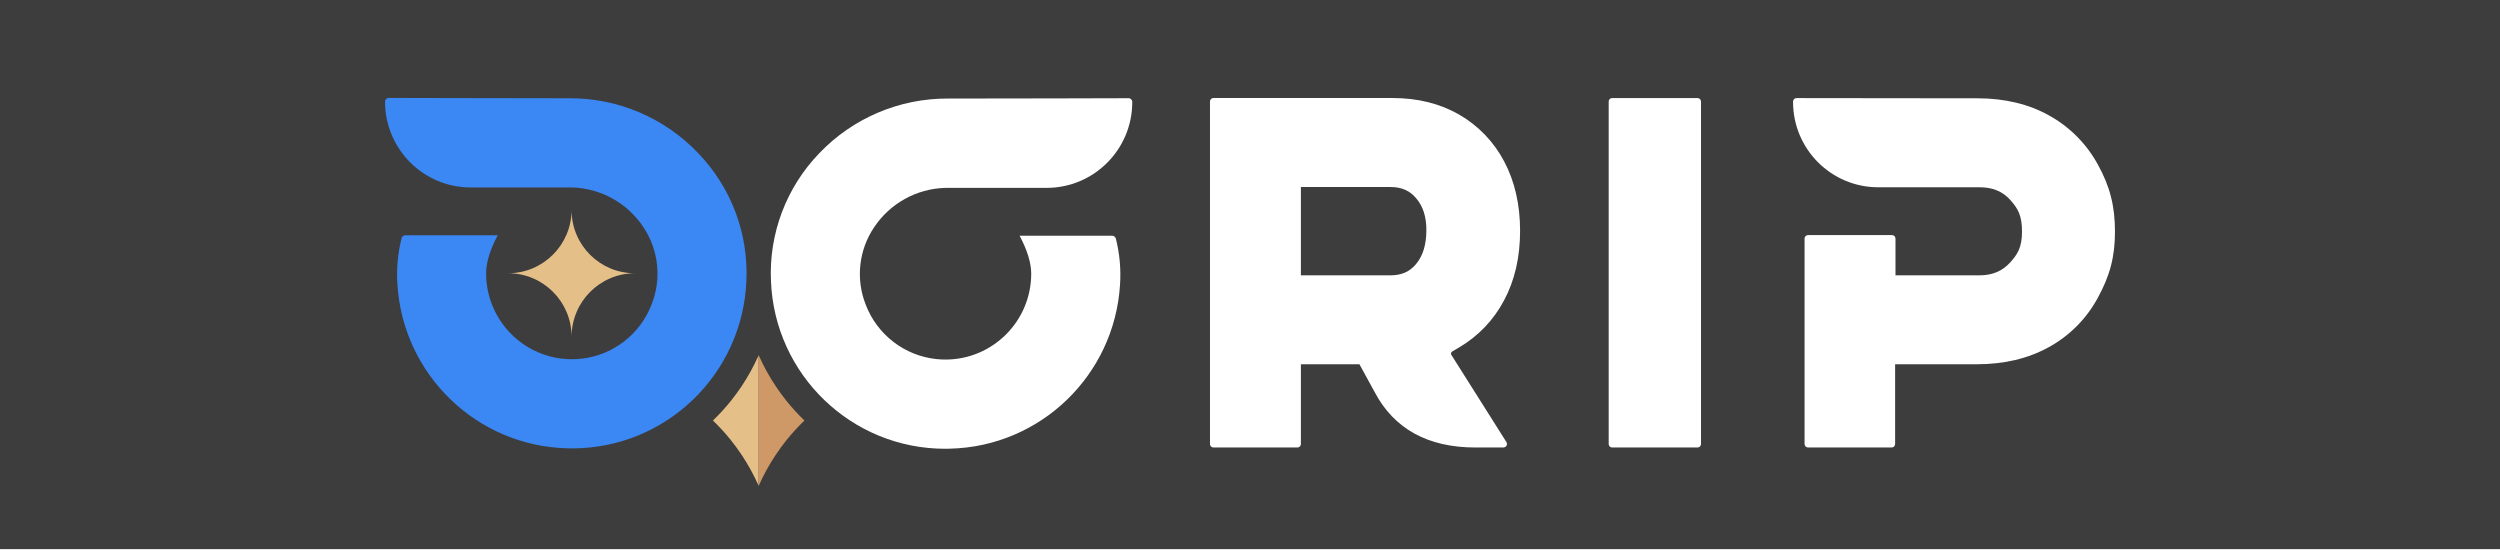
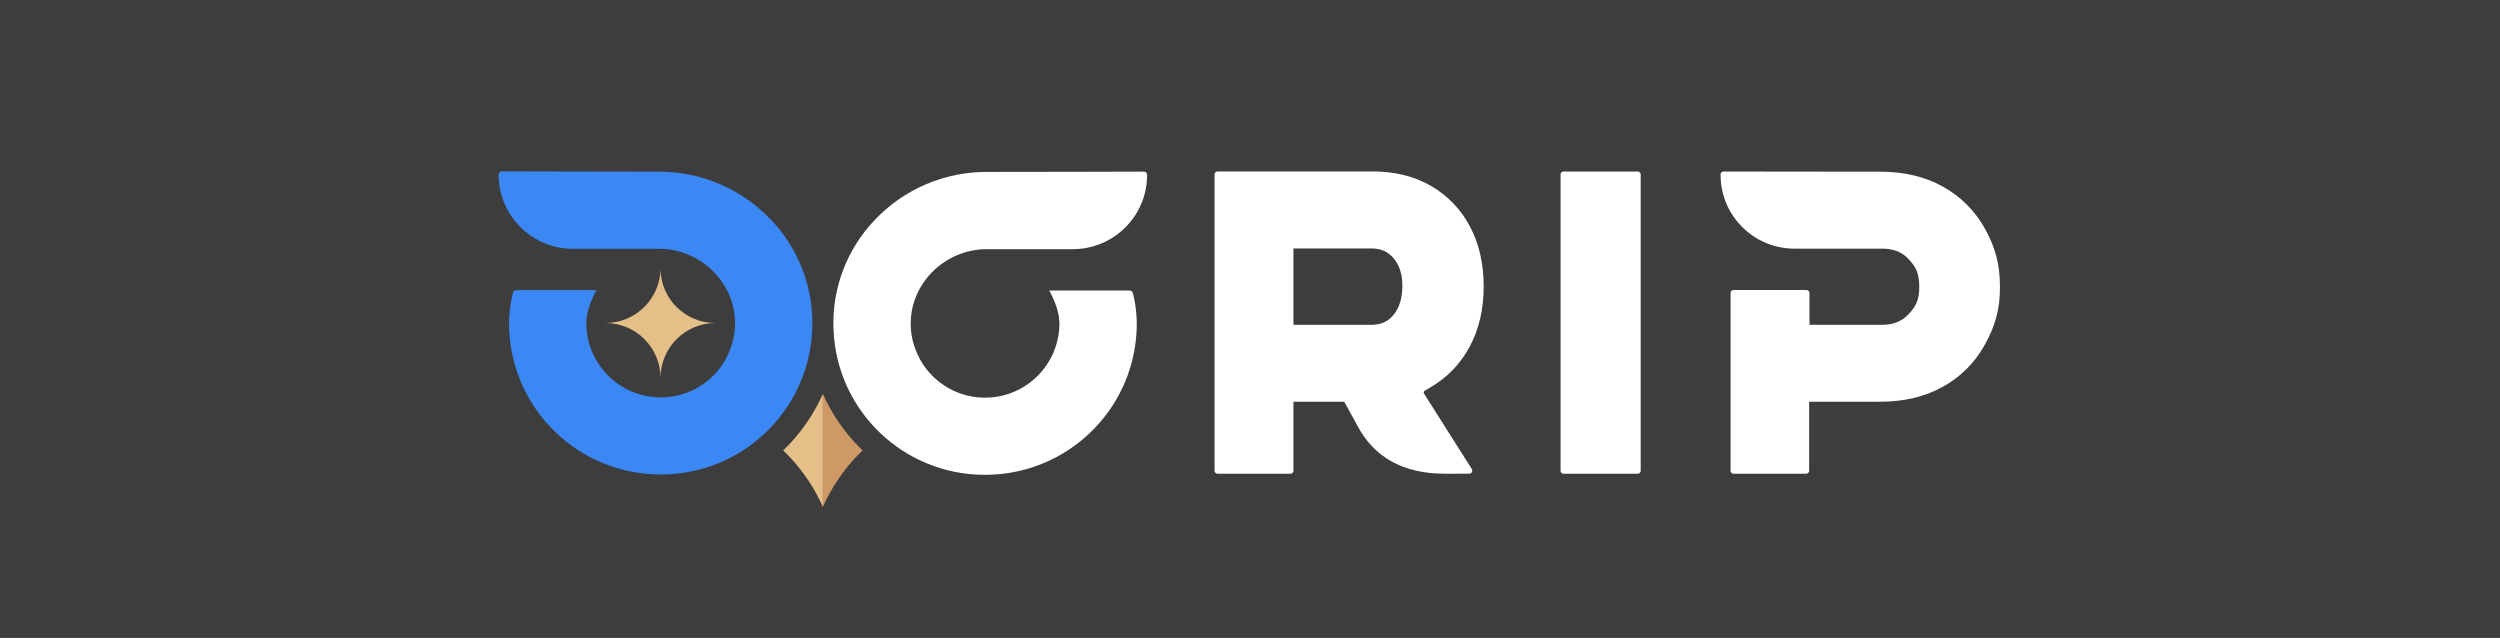
- <svg xmlns="http://www.w3.org/2000/svg" width="2017" height="443" xml:space="preserve" overflow="hidden">
+ <svg xmlns="http://www.w3.org/2000/svg" width="1736" height="443" xml:space="preserve" overflow="hidden">
  <defs>
    <clipPath id="clip0">
-       <rect x="1766" y="1002" width="2017" height="443" />
-     </clipPath>
-     <clipPath id="clip1">
-       <rect x="2074" y="1081" width="1400" height="313" />
-     </clipPath>
-     <clipPath id="clip2">
-       <rect x="2074" y="1081" width="1400" height="313" />
-     </clipPath>
-     <clipPath id="clip3">
-       <rect x="2074" y="1081" width="1400" height="313" />
-     </clipPath>
-     <clipPath id="clip4">
-       <rect x="2074" y="1081" width="1400" height="313" />
+       <rect x="1907" y="1002" width="1736" height="443" />
    </clipPath>
  </defs>
-   <g clip-path="url(#clip0)" transform="translate(-1766 -1002)">
-     <rect x="1766" y="1002" width="2017" height="443" fill="#3D3D3D" />
-     <g clip-path="url(#clip1)">
-       <g clip-path="url(#clip2)">
-         <g clip-path="url(#clip3)">
-           <g clip-path="url(#clip4)">
-             <path d="M150.675 282.249C226.225 282.43 288.418 222.887 291.528 147.401 293.278 109.207 279.213 71.979 252.645 44.484 225.545 16.063 187.927 0.071 148.658 0.279 96.276 0.279 19.131 0 3.103 0 1.442-0.051 0.053 1.254 0.001 2.916 0 2.947-1.50774e-05 2.979 2.17952e-11 3.01L0 3.01C0 41.177 30.941 72.118 69.108 72.118L150.814 72.118C174.029 72.738 195.493 84.615 208.347 103.956 220.726 122.336 223.244 145.637 215.081 166.237 205.857 190.382 183.87 207.311 158.169 210.054 155.674 210.315 153.167 210.444 150.659 210.442 112.453 210.399 81.51 179.401 81.536 141.195 81.536 132.335 84.934 121.753 90.923 110.613L16.354 110.613C14.923 110.616 13.68 111.596 13.344 112.987 10.254 125.174 9.118 137.774 9.977 150.318 14.614 223.204 74.186 280.46 147.199 282.203 148.363 282.234 149.511 282.249 150.675 282.249Z" fill="#3B87F4" transform="matrix(1 0 0 1.00178 2076.66 1081)" />
-             <path d="M452.224 282.56C376.613 282.754 314.386 223.123 311.357 147.571 309.61 109.378 323.674 72.151 350.242 44.655 377.352 16.275 414.95 0.309 454.197 0.512 506.579 0.512 583.723 0.279 599.844 0.233 601.505 0.232 602.856 1.579 602.856 3.241 602.856 3.273 602.856 3.304 602.856 3.336L602.856 3.336C602.856 41.503 571.913 72.444 533.748 72.444L452.087 72.444C428.881 73.05 407.422 84.903 394.552 104.22 382.164 122.601 379.641 145.909 387.805 166.516 397.038 190.653 419.023 207.573 444.717 210.318 447.213 210.583 449.718 210.718 452.224 210.721 490.375 210.653 521.284 179.733 521.332 141.583 521.332 132.707 517.936 122.141 511.948 110.985L586.501 110.985C587.938 110.934 589.223 111.878 589.605 113.266 592.691 125.454 593.829 138.054 592.97 150.597 588.35 223.485 528.777 280.746 455.765 282.482Z" fill="#FFFFFF" transform="matrix(1 0 0 1.00178 2076.66 1081)" />
-             <path d="M201.707 141.195C173.618 141.384 150.693 118.766 150.504 90.677 150.503 90.449 150.503 90.22 150.504 89.992 150.504 118.271 127.58 141.195 99.302 141.195 127.58 141.195 150.504 164.119 150.504 192.397 150.504 164.119 173.429 141.195 201.707 141.195Z" fill="#E5BF88" transform="matrix(1 0 0 1.00178 2076.66 1081)" />
-             <path d="M301.443 207.199C297.568 215.925 292.952 224.304 287.649 232.242 284.856 236.416 282.017 240.248 279.193 243.786 274.659 249.441 269.761 254.796 264.53 259.814 269.761 264.831 274.659 270.186 279.193 275.841 282.017 279.379 284.856 283.227 287.649 287.401 292.955 295.337 297.571 303.716 301.443 312.443L301.443 207.199Z" fill="#E5BF88" transform="matrix(1 0 0 1.00178 2076.66 1081)" />
-             <path d="M323.693 243.786C320.868 240.248 318.029 236.416 315.236 232.242 309.933 224.304 305.317 215.925 301.443 207.199L301.443 312.443C305.314 303.716 309.93 295.337 315.236 287.401 318.029 283.227 320.868 279.379 323.693 275.841 328.226 270.186 333.125 264.831 338.355 259.814 333.125 254.796 328.226 249.441 323.693 243.786Z" fill="#CE9867" transform="matrix(1 0 0 1.00178 2076.66 1081)" />
-             <path d="M879.658 281.536C841.411 281.536 814.07 266.547 798.448 236.959L786.128 214.491 738.899 214.491 738.899 278.759C738.899 280.293 737.655 281.536 736.122 281.536L668.33 281.536C666.797 281.536 665.553 280.293 665.553 278.759L665.553 2.855C665.553 1.321 666.797 0.078 668.33 0.078L812.754 0.078C833.096 0.078 851.2 4.577 866.593 13.437 882.044 22.319 894.652 35.419 902.933 51.202 911.433 67.168 915.747 85.974 915.747 107.137 915.747 128.301 911.388 147.122 902.792 163.087 894.466 178.839 881.91 191.95 866.531 200.946L860.993 204.22C860.048 204.777 859.732 205.995 860.289 206.94 860.303 206.959 860.313 206.979 860.323 206.997L904.686 277.129C905.559 278.389 905.246 280.121 903.984 280.994 903.52 281.317 902.967 281.489 902.403 281.489ZM738.899 142.886 811.169 142.886C820.062 142.886 826.593 140.016 831.759 133.871 837.252 127.323 839.998 118.588 840.139 107.184 840.277 95.78 837.424 87.261 831.9 80.807 826.654 74.6 820.075 71.761 811.169 71.761L738.899 71.761Z" fill="#FFFFFF" transform="matrix(1 0 0 1.00178 2076.66 1081)" />
-             <path d="M1058.93 0.124C1060.46 0.124 1061.71 1.368 1061.71 2.901L1061.71 278.759C1061.71 280.292 1060.46 281.536 1058.93 281.536L990.007 281.536C988.474 281.536 987.23 280.292 987.23 278.759L987.23 2.901C987.23 1.368 988.474 0.124 990.007 0.124Z" fill="#FFFFFF" transform="matrix(1 0 0 1.00178 2076.66 1081)" />
-             <path d="M1145.26 278.743 1145.26 113.266C1145.26 111.723 1146.51 110.473 1148.05 110.473L1215.82 110.473C1217.37 110.473 1218.62 111.723 1218.62 113.266L1218.62 142.886 1286.34 142.886C1296.76 142.886 1304.85 139.488 1311.17 132.49 1316.75 126.284 1320.7 120.822 1320.7 107.665 1320.7 95.066 1317.59 89.216 1311.28 82.219 1304.96 75.221 1296.99 71.963 1286.45 71.963L1204.87 71.963C1166.92 72.057 1136.07 41.367 1135.98 3.414 1135.98 3.403 1135.98 3.393 1135.98 3.382L1135.98 2.917C1135.98 1.383 1137.22 0.14 1138.76 0.14L1284.72 0.31C1306.69 0.31 1326.16 4.965 1342.63 14.181 1359.1 23.3 1372.66 36.887 1381.74 53.375 1391.62 71.156 1395.7 86.936 1395.7 107.835 1395.7 127.913 1391.59 143.522 1381.47 161.66 1372.39 178.173 1358.77 191.745 1342.23 200.775 1325.69 209.883 1306.27 214.491 1284.48 214.491L1218.32 214.491 1218.32 278.743C1218.32 280.285 1217.07 281.536 1215.53 281.536L1148.05 281.536C1146.51 281.536 1145.26 280.285 1145.26 278.743Z" fill="#FFFFFF" transform="matrix(1 0 0 1.00178 2076.66 1081)" />
+   <g clip-path="url(#clip0)" transform="translate(-1907 -1002)">
+     <rect x="1907" y="1002" width="1736" height="443" fill="#3D3D3D" />
+     <g>
+       <g>
+         <g>
+           <g>
+             <path d="M112.364 210.484C168.704 210.618 215.085 166.215 217.403 109.922 218.709 81.44 208.22 53.678 188.407 33.173 168.197 11.979 140.144 0.053 110.86 0.208 71.797 0.208 14.267 0 2.314 0 1.075-0.038 0.039 0.935 0.001 2.174 0 2.198-1.12438e-05 2.221 1.62535e-11 2.245L0 2.245C0 30.707 23.073 53.781 51.536 53.781L112.468 53.781C129.78 54.244 145.786 63.101 155.372 77.524 164.604 91.231 166.481 108.607 160.394 123.969 153.515 141.975 137.118 154.6 117.952 156.645 116.092 156.84 114.223 156.936 112.352 156.934 83.86 156.902 60.785 133.786 60.804 105.294 60.804 98.687 63.339 90.796 67.805 82.488L12.196 82.488C11.129 82.49 10.202 83.222 9.951 84.258 7.647 93.347 6.799 102.744 7.44 112.098 10.898 166.451 55.323 209.15 109.772 210.449 110.64 210.473 111.496 210.484 112.364 210.484Z" fill="#3B87F4" transform="matrix(1.00164 0 0 1 2253.24 1121)" />
+             <path d="M337.241 210.716C280.854 210.86 234.449 166.391 232.191 110.05 230.888 81.567 241.376 53.806 261.188 33.301 281.406 12.137 309.444 0.231 338.712 0.382 377.775 0.382 435.305 0.208 447.327 0.174 448.565 0.173 449.572 1.177 449.572 2.417 449.572 2.441 449.572 2.464 449.572 2.488L449.572 2.488C449.572 30.951 426.497 54.024 398.036 54.024L337.138 54.024C319.833 54.477 303.83 63.315 294.233 77.721 284.994 91.428 283.113 108.81 289.201 124.178 296.086 142.177 312.481 154.795 331.642 156.842 333.503 157.04 335.372 157.141 337.241 157.143 365.691 157.092 388.741 134.034 388.777 105.583 388.777 98.965 386.244 91.085 381.779 82.766L437.376 82.766C438.447 82.728 439.406 83.432 439.69 84.467 441.992 93.555 442.841 102.952 442.2 112.306 438.755 166.661 394.329 209.363 339.881 210.658Z" fill="#FFFFFF" transform="matrix(1.00164 0 0 1 2253.24 1121)" />
+             <path d="M150.42 105.294C129.473 105.435 112.378 88.568 112.237 67.621 112.235 67.451 112.235 67.281 112.237 67.111 112.237 88.199 95.141 105.294 74.053 105.294 95.141 105.294 112.237 122.39 112.237 143.478 112.237 122.39 129.333 105.294 150.42 105.294Z" fill="#E5BF88" transform="matrix(1.00164 0 0 1 2253.24 1121)" />
+             <path d="M224.797 154.516C221.908 161.024 218.466 167.272 214.511 173.191 212.428 176.304 210.311 179.162 208.205 181.8 204.824 186.018 201.171 190.011 197.27 193.753 201.171 197.495 204.824 201.488 208.205 205.705 210.311 208.343 212.428 211.213 214.511 214.326 218.468 220.244 221.91 226.492 224.797 233.001L224.797 154.516Z" fill="#E5BF88" transform="matrix(1.00164 0 0 1 2253.24 1121)" />
+             <path d="M241.39 181.8C239.284 179.162 237.166 176.304 235.084 173.191 231.129 167.272 227.686 161.024 224.797 154.516L224.797 233.001C227.684 226.492 231.126 220.244 235.084 214.326 237.166 211.213 239.284 208.343 241.39 205.705 244.771 201.488 248.424 197.495 252.324 193.753 248.424 190.011 244.771 186.018 241.39 181.8Z" fill="#CE9867" transform="matrix(1.00164 0 0 1 2253.24 1121)" />
+             <path d="M655.994 209.952C627.472 209.952 607.083 198.774 595.432 176.709L586.245 159.954 551.025 159.954 551.025 207.881C551.025 209.025 550.097 209.952 548.954 209.952L498.399 209.952C497.256 209.952 496.328 209.025 496.328 207.881L496.328 2.129C496.328 0.985 497.256 0.058 498.399 0.058L606.101 0.058C621.271 0.058 634.772 3.413 646.251 10.02 657.773 16.645 667.176 26.413 673.351 38.184 679.69 50.09 682.907 64.114 682.907 79.896 682.907 95.679 679.657 109.714 673.246 121.62 667.037 133.367 657.673 143.144 646.205 149.853L642.075 152.295C641.37 152.71 641.135 153.618 641.55 154.323 641.56 154.337 641.568 154.352 641.576 154.366L674.658 206.666C675.309 207.605 675.076 208.897 674.135 209.548 673.789 209.789 673.377 209.917 672.956 209.917ZM551.025 106.555 604.919 106.555C611.551 106.555 616.421 104.415 620.274 99.833 624.37 94.95 626.418 88.435 626.523 79.931 626.626 71.427 624.498 65.074 620.379 60.261 616.467 55.632 611.561 53.515 604.919 53.515L551.025 53.515Z" fill="#FFFFFF" transform="matrix(1.00164 0 0 1 2253.24 1121)" />
+             <path d="M789.684 0.093C790.827 0.093 791.755 1.02 791.755 2.164L791.755 207.881C791.755 209.025 790.827 209.952 789.684 209.952L738.286 209.952C737.143 209.952 736.215 209.025 736.215 207.881L736.215 2.164C736.215 1.02 737.143 0.093 738.286 0.093Z" fill="#FFFFFF" transform="matrix(1.00164 0 0 1 2253.24 1121)" />
+             <path d="M854.063 207.869 854.063 84.467C854.063 83.316 854.996 82.384 856.144 82.384L906.686 82.384C907.837 82.384 908.77 83.316 908.77 84.467L908.77 106.555 959.276 106.555C967.04 106.555 973.079 104.021 977.788 98.803 981.954 94.174 984.894 90.102 984.894 80.29 984.894 70.894 982.579 66.532 977.87 61.313 973.161 56.095 967.214 53.665 959.358 53.665L898.516 53.665C870.214 53.736 847.213 30.849 847.144 2.546 847.144 2.538 847.144 2.53 847.144 2.522L847.144 2.175C847.144 1.031 848.069 0.104 849.215 0.104L958.061 0.231C974.446 0.231 988.967 3.703 1001.25 10.576 1013.53 17.376 1023.64 27.508 1030.41 39.804 1037.78 53.064 1040.83 64.831 1040.83 80.417 1040.83 95.389 1037.76 107.03 1030.22 120.556 1023.44 132.871 1013.29 142.992 1000.95 149.726 988.618 156.518 974.133 159.954 957.886 159.954L908.549 159.954 908.549 207.869C908.549 209.019 907.616 209.952 906.465 209.952L856.144 209.952C854.996 209.952 854.063 209.019 854.063 207.869Z" fill="#FFFFFF" transform="matrix(1.00164 0 0 1 2253.24 1121)" />
          </g>
        </g>
      </g>
    </g>
  </g>
</svg>
